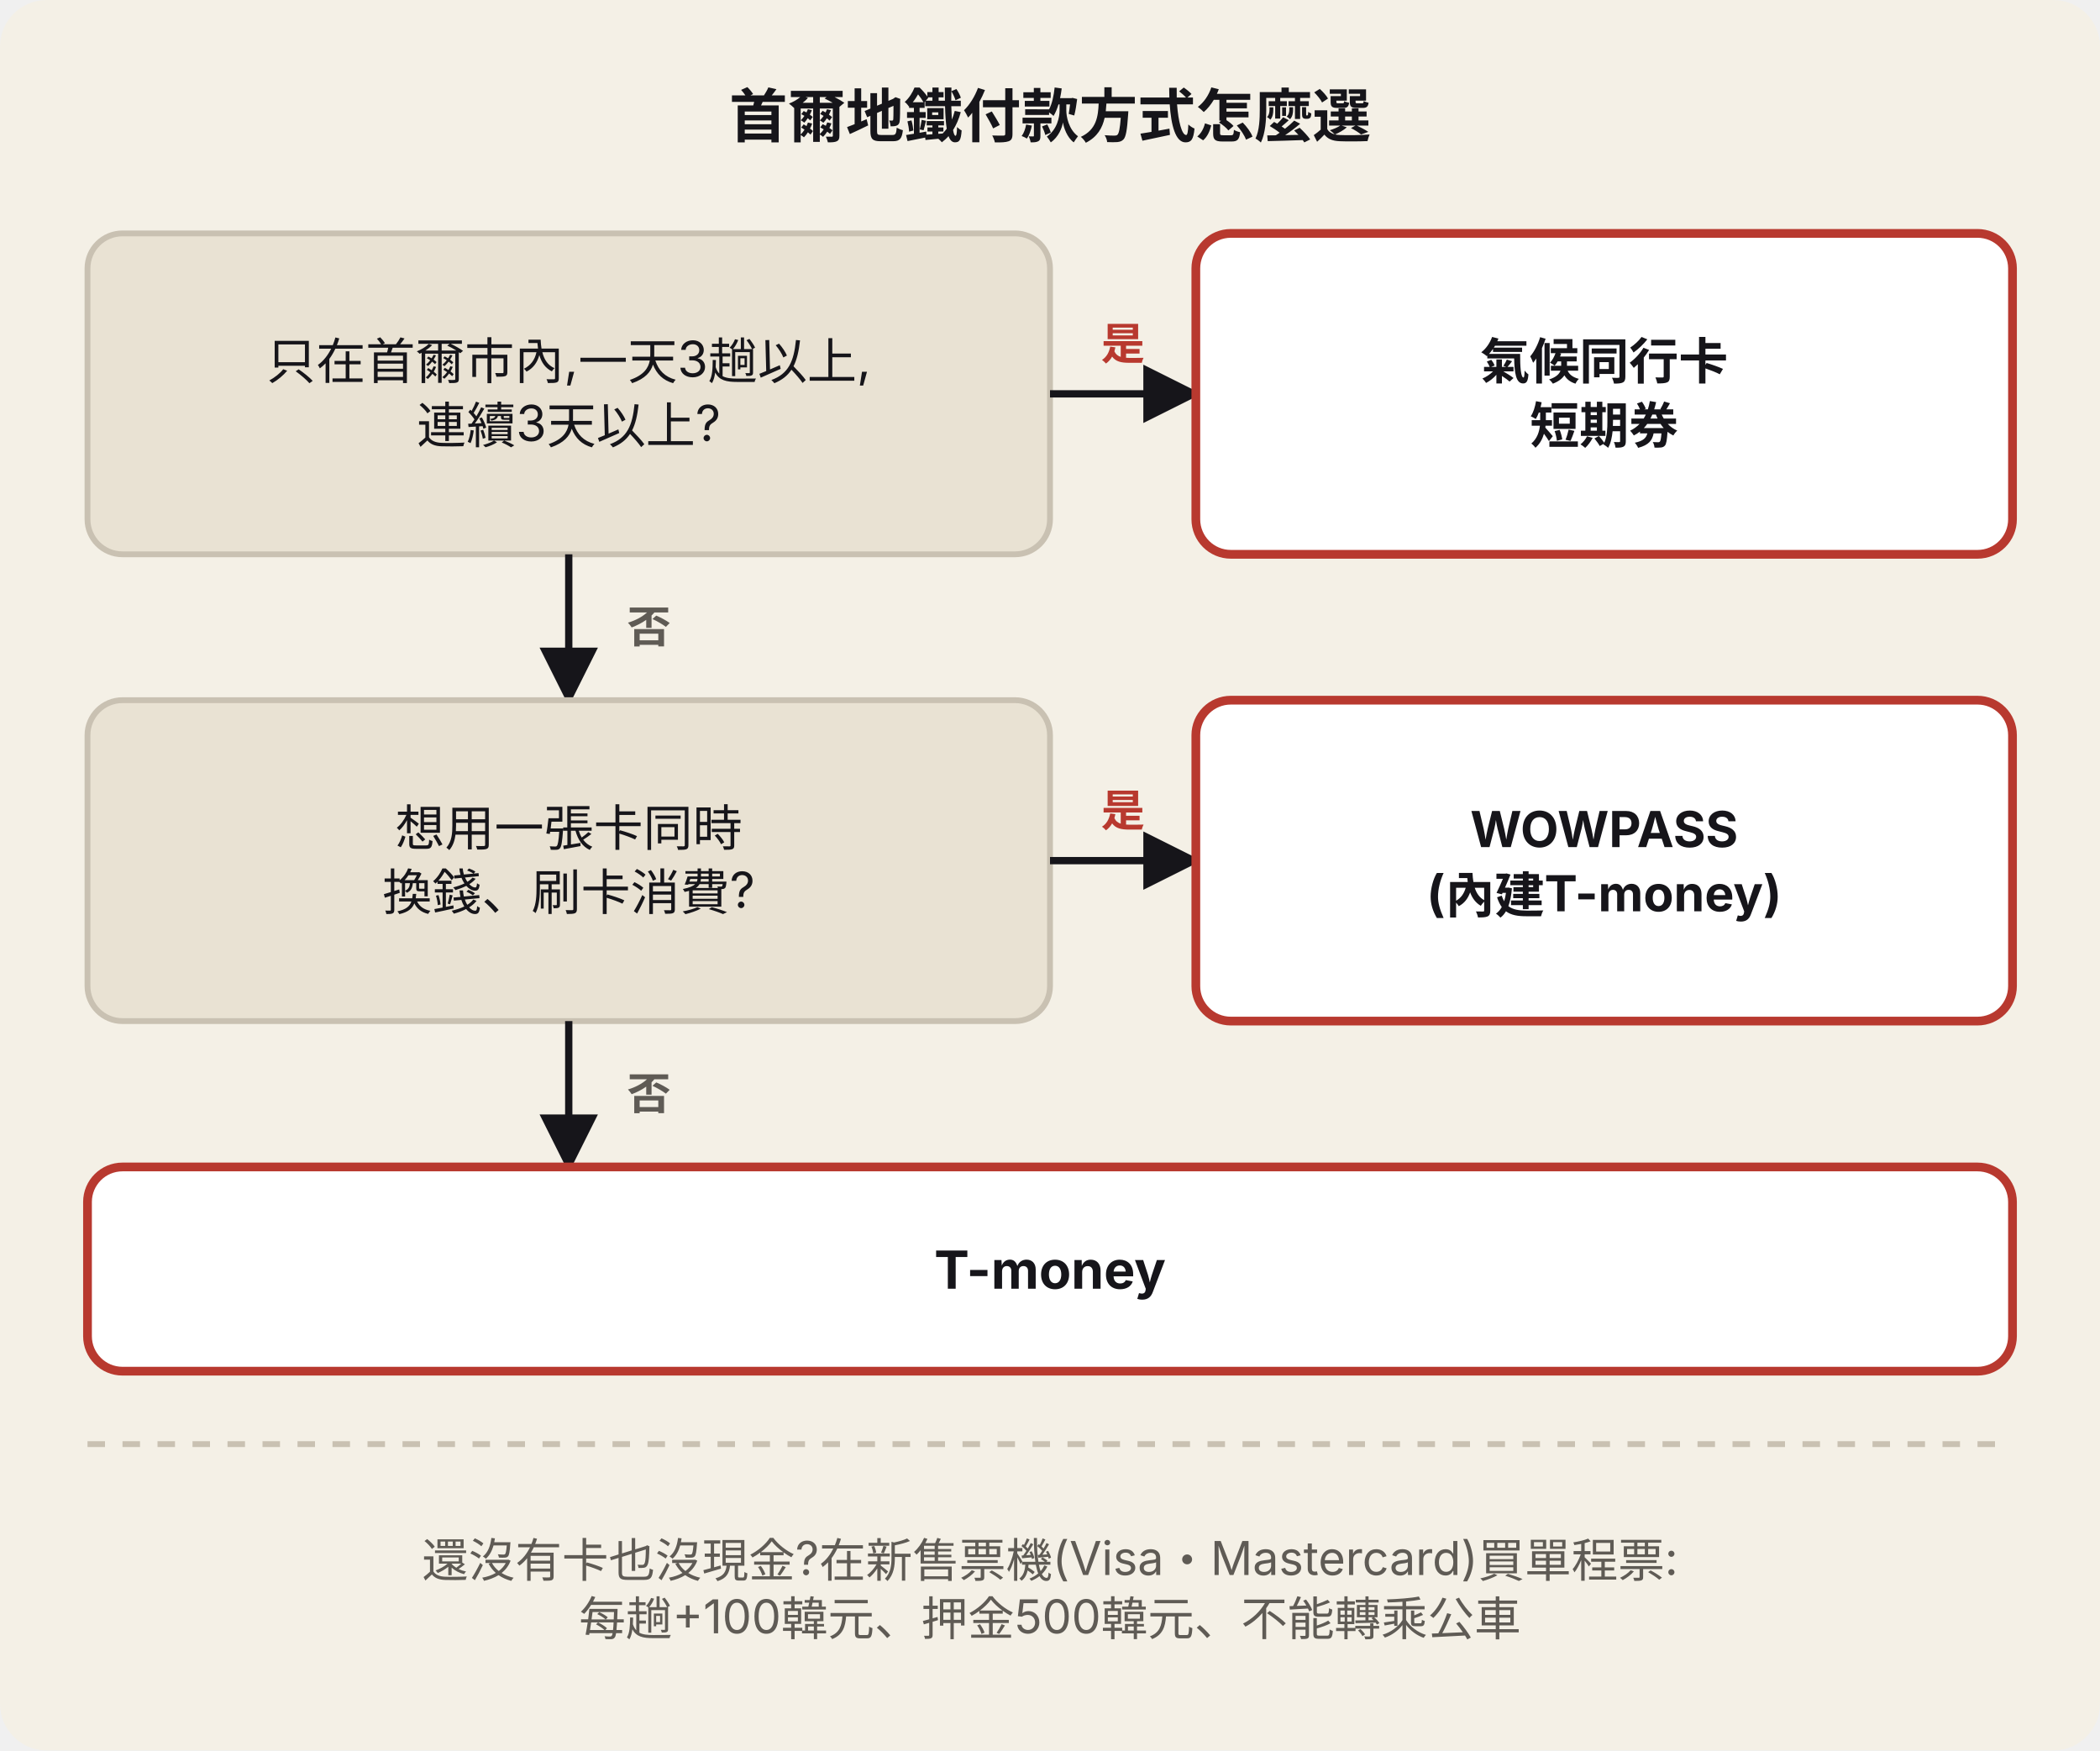
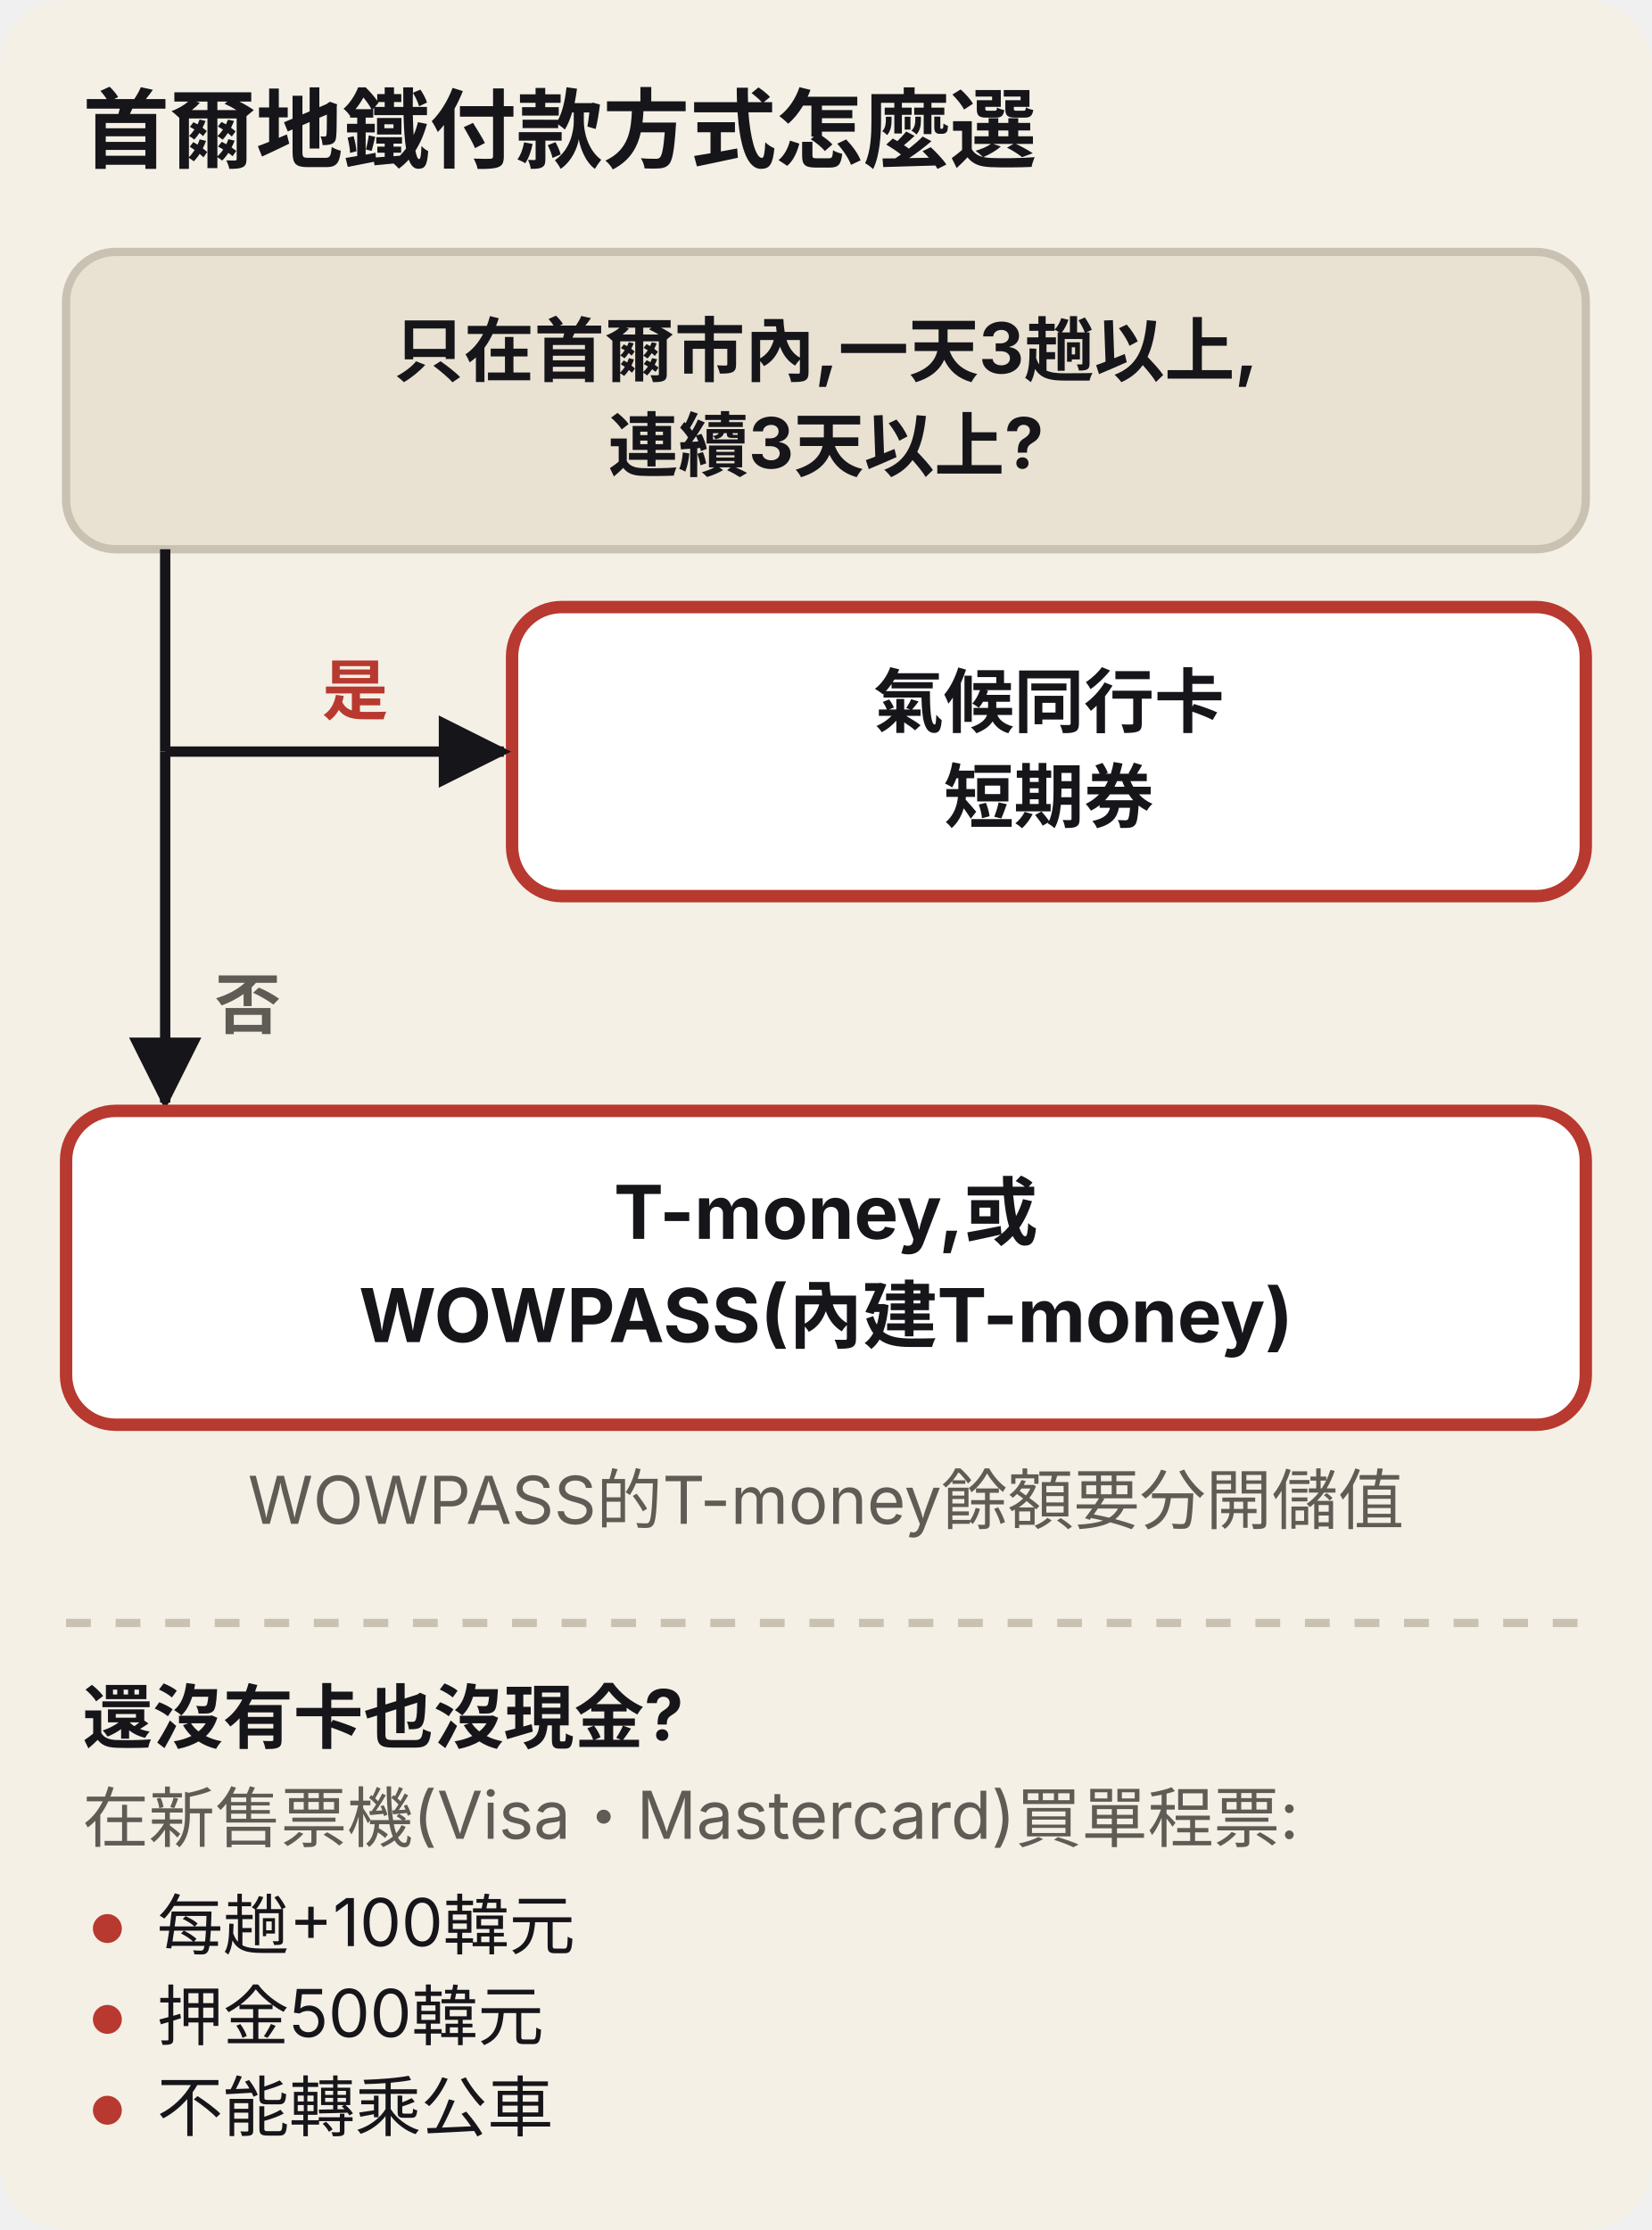
- <svg xmlns="http://www.w3.org/2000/svg" viewBox="0 0 720 600" role="img" aria-label="首爾地鐵付款方式怎麼選" font-family="system-ui, -apple-system, &quot;Noto Sans KR&quot;, &quot;Noto Sans JP&quot;, &quot;Noto Sans TC&quot;, sans-serif">
-   <rect width="720" height="600" rx="16" fill="#f4f0e6" />
+ <svg xmlns="http://www.w3.org/2000/svg" viewBox="0 0 400 540" role="img" aria-label="首爾地鐵付款方式怎麼選" font-family="system-ui, -apple-system, &quot;Noto Sans KR&quot;, &quot;Noto Sans JP&quot;, &quot;Noto Sans TC&quot;, sans-serif">
+   <rect width="400" height="540" rx="16" fill="#f4f0e6" />
  <defs>
-     <marker id="ah" viewBox="0 0 10 10" refX="9" refY="5" markerWidth="8" markerHeight="8" orient="auto-start-reverse">
+     <marker id="ah" viewBox="0 0 10 10" refX="9" refY="5" markerWidth="7" markerHeight="7" orient="auto-start-reverse">
      <path d="M0,0 L10,5 L0,10 z" fill="#16151a" />
    </marker>
  </defs>
-   <text x="360" y="40" font-size="20" fill="#16151a" text-anchor="middle" font-weight="bold" dominant-baseline="middle">首爾地鐵付款方式怎麼選</text>
-   <rect x="30" y="80" width="330" height="110" rx="12" fill="#e9e2d3" stroke="#c9c1b2" stroke-width="2" />
-   <text x="195" y="124" font-size="17" fill="#16151a" text-anchor="middle" font-weight="normal" dominant-baseline="middle">只在首爾市內,一天3趟以上,</text>
-   <text x="195" y="146" font-size="17" fill="#16151a" text-anchor="middle" font-weight="normal" dominant-baseline="middle">連續3天以上?</text>
-   <line x1="360" y1="135" x2="410" y2="135" stroke="#16151a" stroke-width="2.5" marker-end="url(#ah)" />
-   <text x="385" y="118" font-size="15" fill="#b8392f" text-anchor="middle" font-weight="bold" dominant-baseline="middle">是</text>
-   <rect x="410" y="80" width="280" height="110" rx="12" fill="#ffffff" stroke="#b8392f" stroke-width="3" />
-   <text x="550" y="124" font-size="17" fill="#16151a" text-anchor="middle" font-weight="bold" dominant-baseline="middle">氣候同行卡</text>
-   <text x="550" y="146" font-size="17" fill="#16151a" text-anchor="middle" font-weight="bold" dominant-baseline="middle">短期券</text>
-   <line x1="195" y1="190" x2="195" y2="240" stroke="#16151a" stroke-width="2.5" marker-end="url(#ah)" />
-   <text x="215" y="215" font-size="15" fill="#5f5b55" text-anchor="start" font-weight="bold" dominant-baseline="middle">否</text>
-   <rect x="30" y="240" width="330" height="110" rx="12" fill="#e9e2d3" stroke="#c9c1b2" stroke-width="2" />
-   <text x="195" y="284" font-size="17" fill="#16151a" text-anchor="middle" font-weight="normal" dominant-baseline="middle">想用一張卡同時</text>
-   <text x="195" y="306" font-size="17" fill="#16151a" text-anchor="middle" font-weight="normal" dominant-baseline="middle">換錢、刷卡消費?</text>
-   <line x1="360" y1="295" x2="410" y2="295" stroke="#16151a" stroke-width="2.5" marker-end="url(#ah)" />
-   <text x="385" y="278" font-size="15" fill="#b8392f" text-anchor="middle" font-weight="bold" dominant-baseline="middle">是</text>
-   <rect x="410" y="240" width="280" height="110" rx="12" fill="#ffffff" stroke="#b8392f" stroke-width="3" />
-   <text x="550" y="284" font-size="17" fill="#16151a" text-anchor="middle" font-weight="bold" dominant-baseline="middle">WOWPASS</text>
-   <text x="550" y="306" font-size="17" fill="#16151a" text-anchor="middle" font-weight="bold" dominant-baseline="middle">(內建T-money)</text>
-   <line x1="195" y1="350" x2="195" y2="400" stroke="#16151a" stroke-width="2.5" marker-end="url(#ah)" />
-   <text x="215" y="375" font-size="15" fill="#5f5b55" text-anchor="start" font-weight="bold" dominant-baseline="middle">否</text>
-   <rect x="30" y="400" width="660" height="70" rx="12" fill="#ffffff" stroke="#b8392f" stroke-width="3" />
-   <text x="360" y="435" font-size="18" fill="#16151a" text-anchor="middle" font-weight="bold" dominant-baseline="middle">T-money</text>
-   <line x1="30" y1="495" x2="690" y2="495" stroke="#c9c1b2" stroke-width="2" stroke-dasharray="6 6" />
-   <text x="360" y="535" font-size="16" fill="#5f5b55" text-anchor="middle" font-weight="normal" dominant-baseline="middle">還沒有卡也沒現金?在新售票機(Visa・Mastercard)買單程票:</text>
-   <text x="360" y="555" font-size="16" fill="#5f5b55" text-anchor="middle" font-weight="normal" dominant-baseline="middle">每趟+100韓元、押金500韓元、不能轉乘公車</text>
+   <text x="20" y="39" font-size="21" fill="#16151a" font-weight="bold" text-anchor="start">首爾地鐵付款方式怎麼選</text>
+   <rect x="16" y="61" width="368" height="72" rx="12" fill="#e9e2d3" stroke="#c9c1b2" stroke-width="2" />
+   <text x="200" y="91" font-size="17" fill="#16151a" font-weight="bold" text-anchor="middle">只在首爾市內,一天3趟以上,</text>
+   <text x="200" y="114" font-size="17" fill="#16151a" font-weight="bold" text-anchor="middle">連續3天以上?</text>
+   <rect x="124" y="147" width="260" height="70" rx="12" fill="#ffffff" stroke="#b8392f" stroke-width="3" />
+   <text x="254" y="176" font-size="17" fill="#16151a" font-weight="bold" text-anchor="middle">氣候同行卡</text>
+   <text x="254" y="199" font-size="17" fill="#16151a" font-weight="bold" text-anchor="middle">短期券</text>
+   <line x1="40" y1="133" x2="40" y2="182" stroke="#16151a" stroke-width="2.5" />
+   <line x1="40" y1="182" x2="122" y2="182" stroke="#16151a" stroke-width="2.5" marker-end="url(#ah)" />
+   <text x="86" y="173" font-size="16" fill="#b8392f" font-weight="bold" text-anchor="middle">是</text>
+   <line x1="40" y1="182" x2="40" y2="267" stroke="#16151a" stroke-width="2.5" marker-end="url(#ah)" />
+   <text x="52" y="249" font-size="16" fill="#5f5b55" font-weight="bold" text-anchor="start">否</text>
+   <rect x="16" y="269" width="368" height="76" rx="12" fill="#ffffff" stroke="#b8392f" stroke-width="3" />
+   <text x="200" y="300" font-size="18" fill="#16151a" font-weight="bold" text-anchor="middle">T-money,或</text>
+   <text x="200" y="325" font-size="18" fill="#16151a" font-weight="bold" text-anchor="middle">WOWPASS(內建T-money)</text>
+   <text x="200" y="369" font-size="16" fill="#5f5b55" text-anchor="middle">WOWPASS的T-money餘額要分開儲值</text>
+   <line x1="16" y1="393" x2="384" y2="393" stroke="#c9c1b2" stroke-width="2" stroke-dasharray="6 6" />
+   <text x="20" y="422" font-size="17" fill="#16151a" font-weight="bold" text-anchor="start">還沒有卡也沒現金?</text>
+   <text x="20" y="446" font-size="16" fill="#5f5b55" text-anchor="start">在新售票機(Visa・Mastercard)買單程票:</text>
+   <circle cx="26" cy="467" r="3.5" fill="#b8392f" />
+   <text x="38" y="472" font-size="16" fill="#16151a" text-anchor="start">每趟+100韓元</text>
+   <circle cx="26" cy="489" r="3.5" fill="#b8392f" />
+   <text x="38" y="494" font-size="16" fill="#16151a" text-anchor="start">押金500韓元</text>
+   <circle cx="26" cy="511" r="3.5" fill="#b8392f" />
+   <text x="38" y="516" font-size="16" fill="#16151a" text-anchor="start">不能轉乘公車</text>
</svg>
